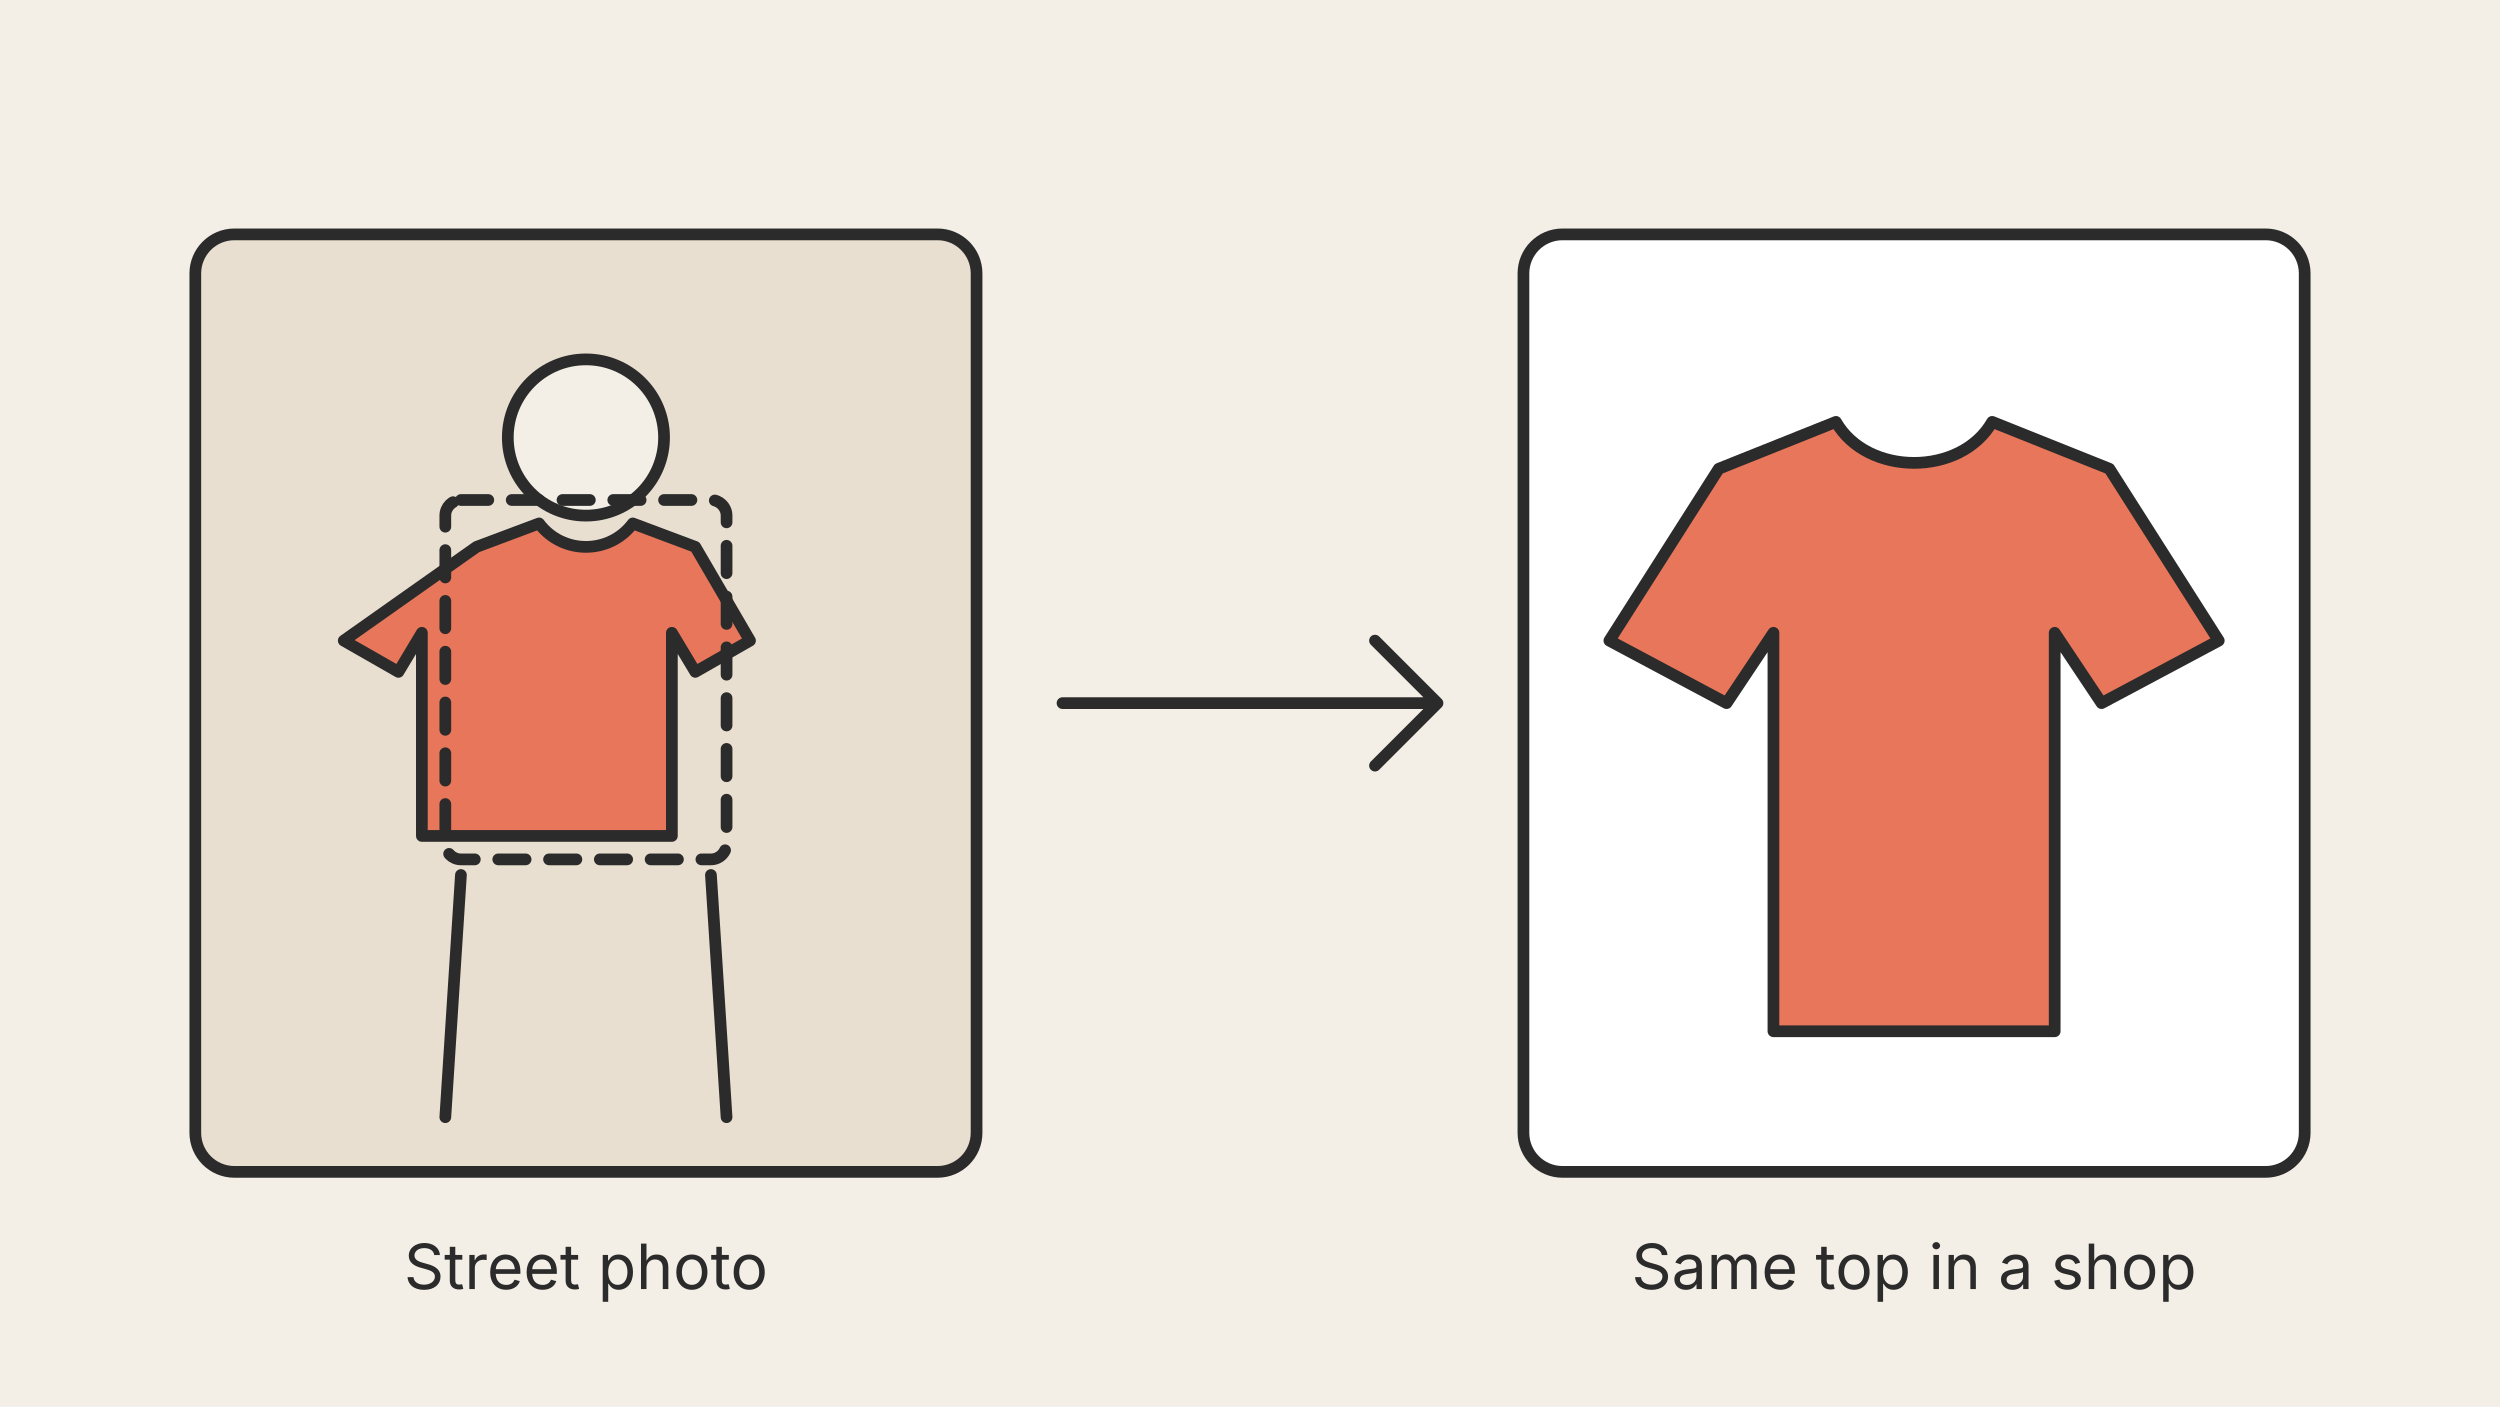
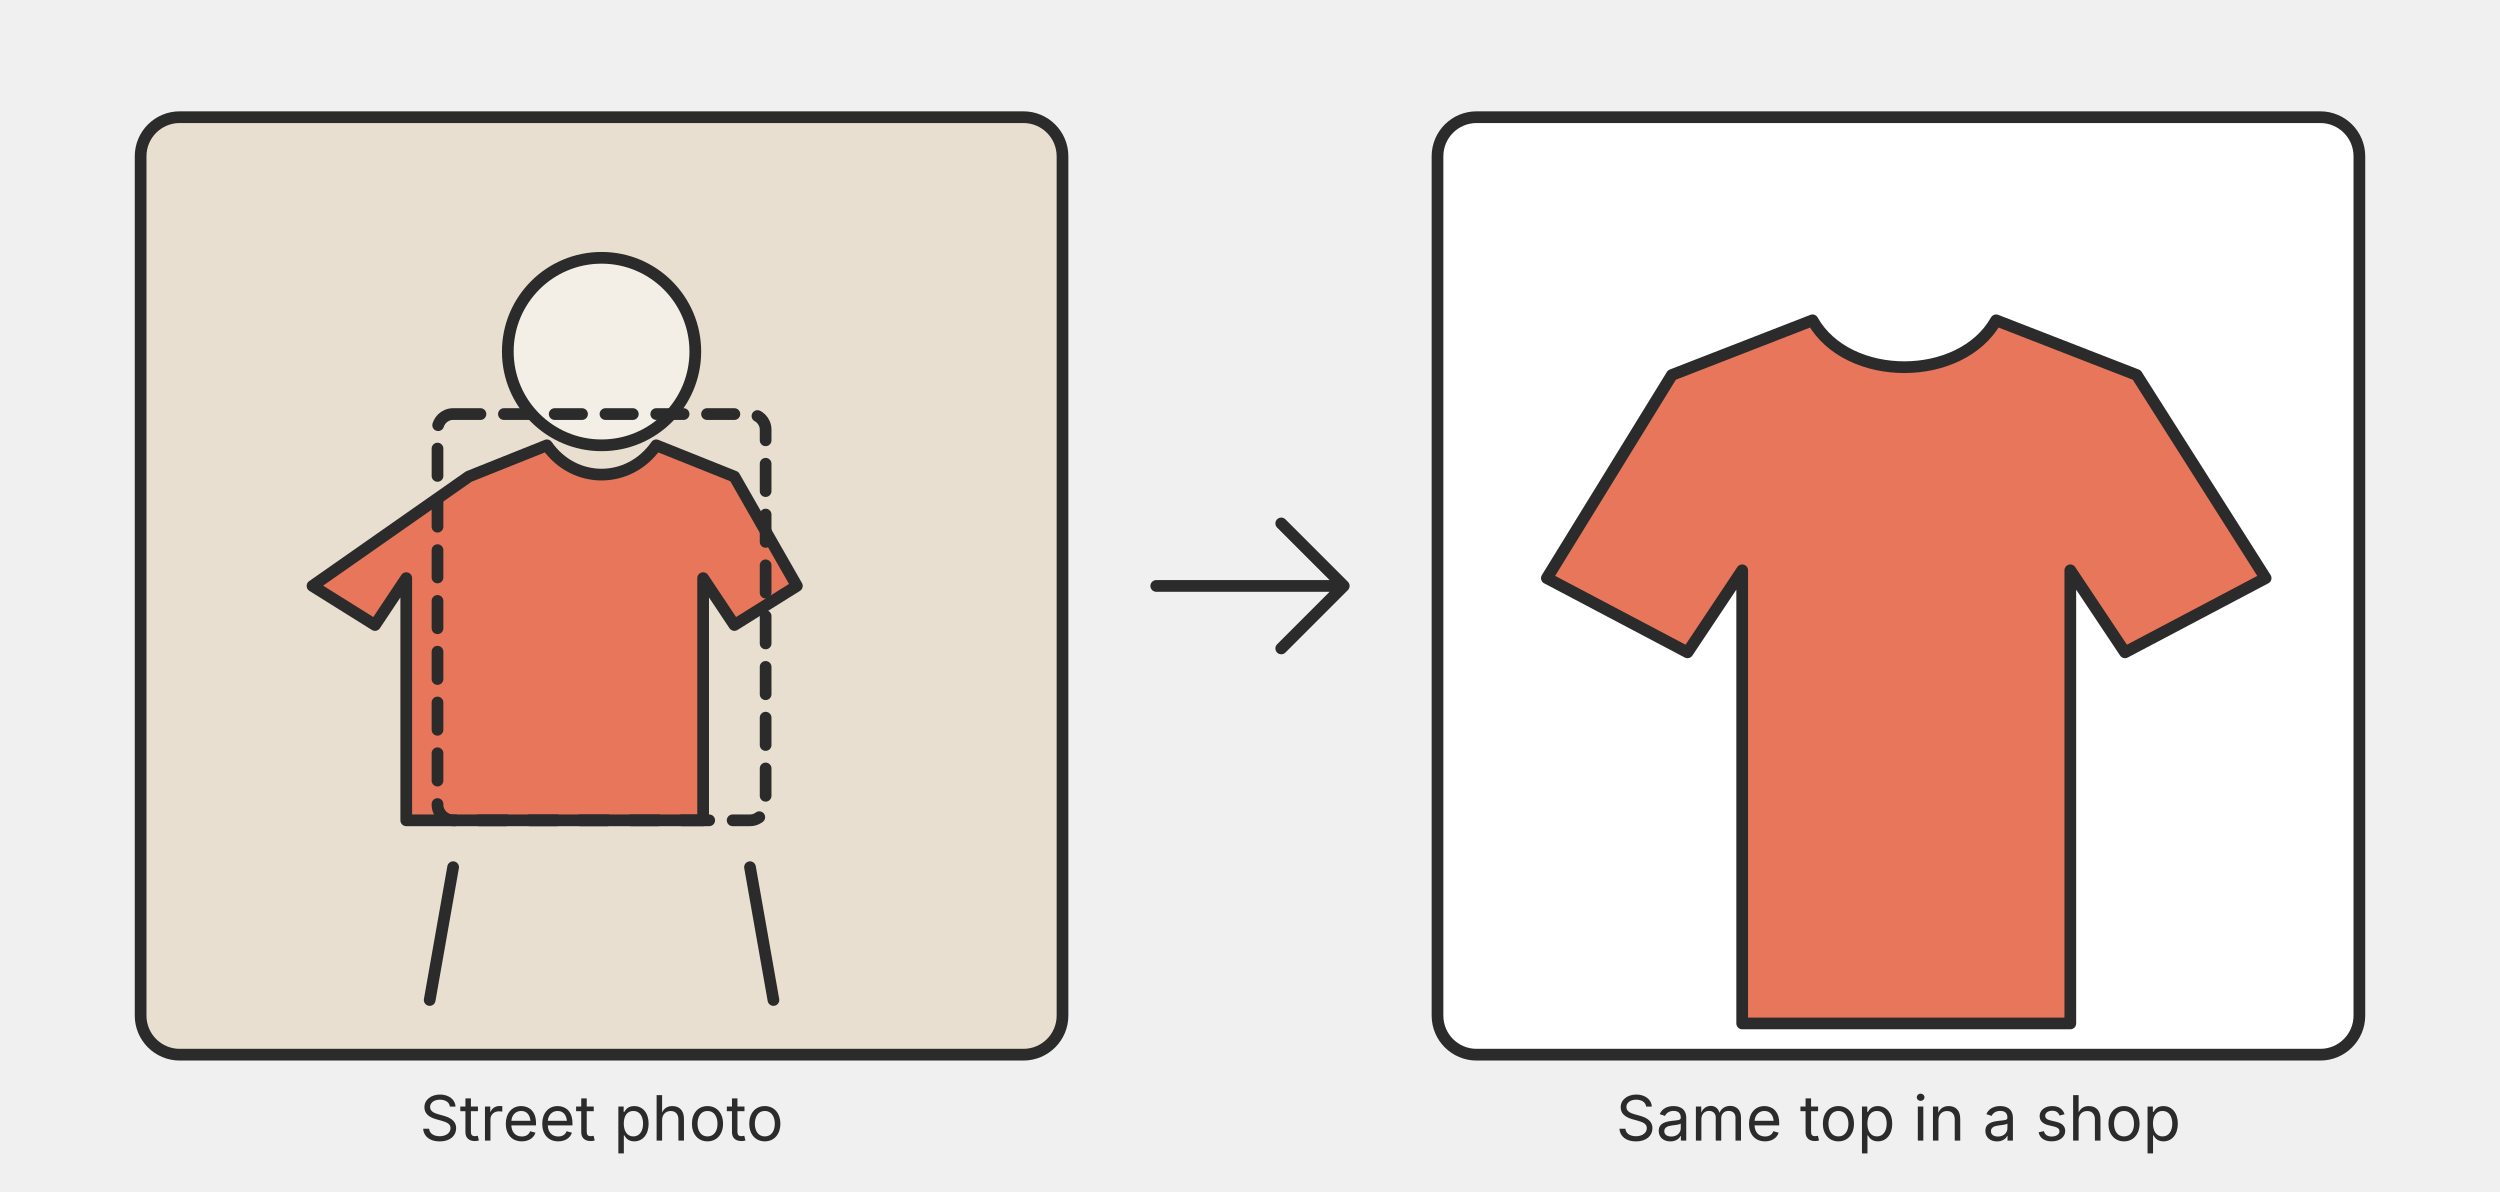
- <svg xmlns="http://www.w3.org/2000/svg" viewBox="0 0 640 360" role="img" aria-label="Concept illustration: a street photo matched to the same top in an online shop">
-   <rect width="640" height="360" fill="#f4efe6" />
-   <g fill="none" stroke="#2b2b2b" stroke-width="3" stroke-linejoin="round" stroke-linecap="round">
-     <rect x="50" y="60" width="200" height="240" rx="10" fill="#e9dfd0" />
-     <circle cx="150" cy="112" r="20" fill="#f4efe6" />
-     <path d="M122 140l16-6c6 8 18 8 24 0l16 6 14 24-14 8-6-10v52h-64v-52l-6 10-14-8z" fill="#e8765a" />
-     <path d="M118 224l-4 62M182 224l4 62" />
-     <rect x="114" y="128" width="72" height="92" rx="4" stroke-dasharray="7 6" />
-     <rect x="390" y="60" width="200" height="240" rx="10" fill="#fff" />
-     <path d="M440 120l30-12c8 14 32 14 40 0l30 12 28 44-30 16-12-18v102H454V162l-12 18-30-16z" fill="#e8765a" />
-     <path d="M272 180h96M352 164l16 16-16 16" />
+ <svg xmlns="http://www.w3.org/2000/svg" viewBox="0 0 640 305" role="img" aria-label="Concept illustration: a street photo matched to the same top in an online shop">
+   <g fill="none" stroke="var(--art-ink, #2b2b2b)" stroke-width="3" stroke-linejoin="round" stroke-linecap="round">
+     <rect x="36" y="30" width="236" height="240" rx="10" fill="var(--art-fill, #e9dfd0)" />
+     <circle cx="154" cy="90" r="24" fill="var(--art-panel, #f4efe6)" />
+     <path d="M120 122l20-8c7 10 21 10 28 0l20 8 16 28-16 10-8-12v62h-76v-62l-8 12-16-10z" fill="#e8765a" />
+     <path d="M116 222l-6 34M192 222l6 34" />
+     <rect x="112" y="106" width="84" height="104" rx="4" stroke-dasharray="7 6" />
+     <rect x="368" y="30" width="236" height="240" rx="10" fill="var(--art-panel, #ffffff)" />
+     <path d="M428 96l36-14c9 16 38 16 47 0l36 14 33 52-36 19-14-21v116H446V146l-14 21-36-19z" fill="#e8765a" />
+     <path d="M296 150h48M328 134l16 16-16 16" />
  </g>
-   <g font-family="Inter, Arial, sans-serif" font-size="16" fill="#2b2b2b" text-anchor="middle">
-     <text x="150" y="330">Street photo</text>
-     <text x="490" y="330">Same top in a shop</text>
+   <g font-family="Inter, Arial, sans-serif" font-size="16" fill="var(--art-ink, #2b2b2b)" text-anchor="middle">
+     <text x="154" y="292">Street photo</text>
+     <text x="486" y="292">Same top in a shop</text>
  </g>
</svg>
